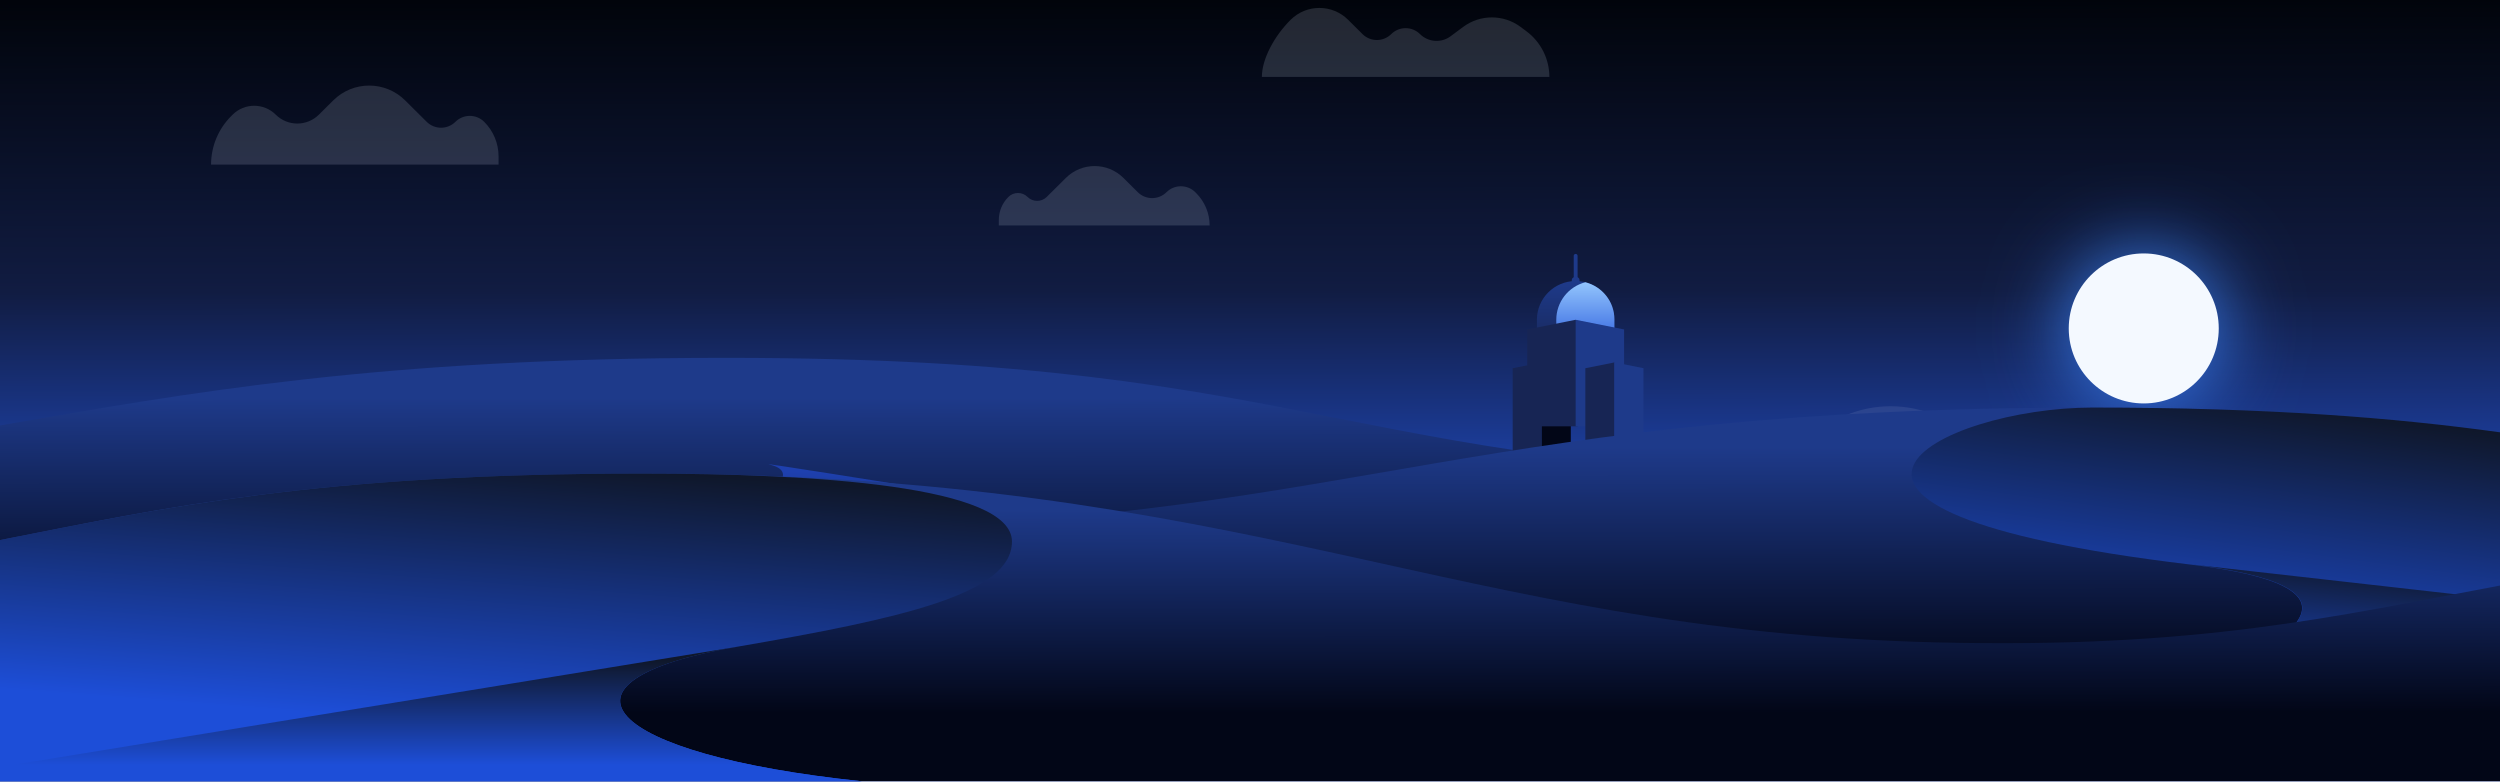
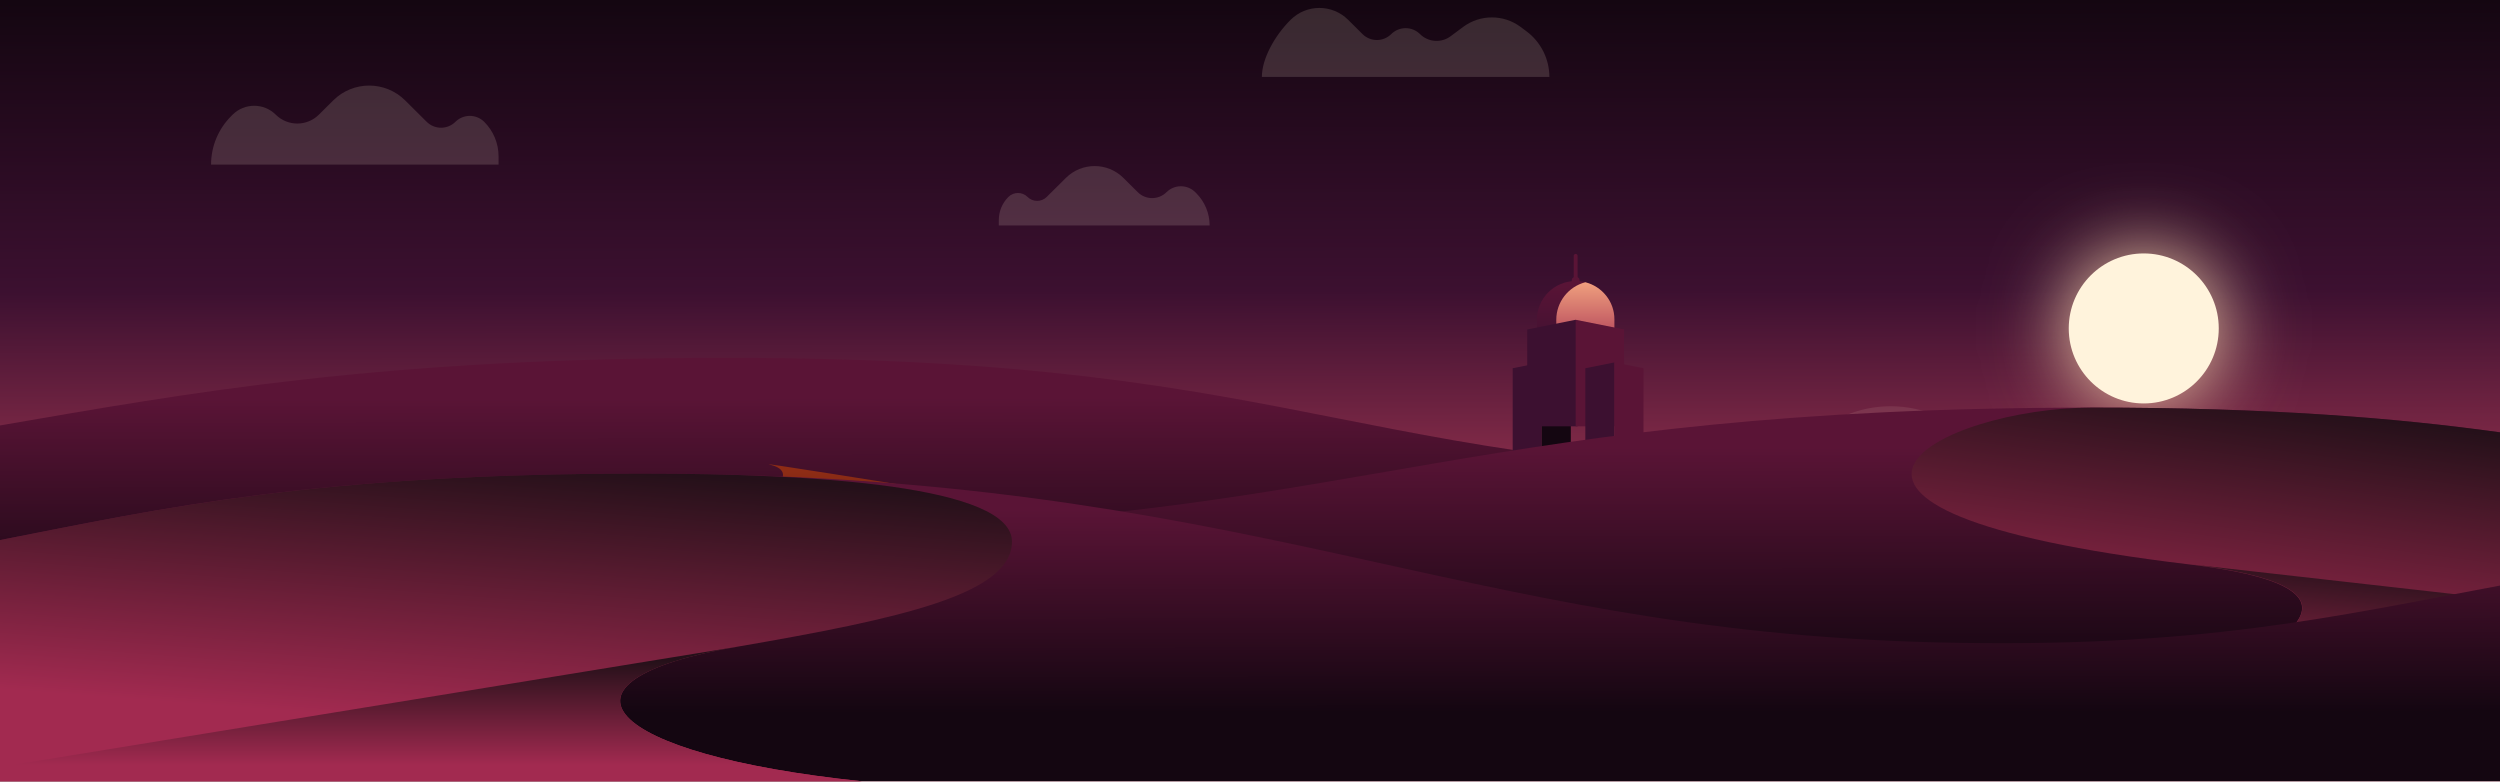
<svg xmlns="http://www.w3.org/2000/svg" xmlns:xlink="http://www.w3.org/1999/xlink" viewBox="0 0 1600 500">
  <defs>
    <linearGradient id="a" x1="50.31%" x2="50%" y1="74.74%" y2="0%">
-       <stop offset="0%" stop-color="#2456DF" />
-       <stop offset="50.28%" stop-color="#111C42" />
-       <stop offset="100%" stop-color="#01040B" />
+       <stop offset="0%" stop-color="#B63E59" />
+       <stop offset="50.28%" stop-color="#3C1030" />
+       <stop offset="100%" stop-color="#140611" />
    </linearGradient>
    <linearGradient id="b" x1="50%" x2="50%" y1="0%" y2="100%">
-       <stop offset="0%" stop-color="#1E3A8A" />
-       <stop offset="100%" stop-color="#172554" />
+       <stop offset="0%" stop-color="#5A1436" />
+       <stop offset="100%" stop-color="#3C1030" />
    </linearGradient>
    <linearGradient id="c" x1="50%" x2="50%" y1="0%" y2="100%">
-       <stop offset="0%" stop-color="#93C5FD" />
-       <stop offset="100%" stop-color="#1D4ED8" />
+       <stop offset="0%" stop-color="#F0A07E" />
+       <stop offset="100%" stop-color="#A22A50" />
    </linearGradient>
    <circle id="e" cx="622" cy="663" r="60" />
    <filter id="d" width="260%" height="260%" x="-80%" y="-80%" filterUnits="objectBoundingBox">
      <feOffset in="SourceAlpha" result="shadowOffsetOuter1" />
      <feGaussianBlur in="shadowOffsetOuter1" result="shadowBlurOuter1" stdDeviation="32" />
-       <feColorMatrix in="shadowBlurOuter1" values="0 0 0 0 0.231 0 0 0 0 0.51 0 0 0 0 0.96 0 0 0 1 0" />
+       <feColorMatrix in="shadowBlurOuter1" values="0 0 0 0 1 0 0 0 0 0.86 0 0 0 0 0.7 0 0 0 1 0" />
    </filter>
    <linearGradient id="f" x1="49.87%" x2="49.87%" y1="3.62%" y2="77.75%">
-       <stop offset="0%" stop-color="#1E40AF" />
-       <stop offset="100%" stop-color="#0F172A" />
+       <stop offset="0%" stop-color="#8E2C15" />
+       <stop offset="100%" stop-color="#241019" />
    </linearGradient>
    <linearGradient id="g" x1="100%" x2="72.45%" y1="0%" y2="85.2%">
-       <stop offset="0%" stop-color="#020617" />
-       <stop offset="100%" stop-color="#1E3A8A" />
+       <stop offset="0%" stop-color="#140611" />
+       <stop offset="100%" stop-color="#5A1436" />
    </linearGradient>
    <linearGradient id="h" x1="49.48%" x2="49.87%" y1="11.66%" y2="77.75%">
-       <stop offset="0%" stop-color="#1E3A8A" />
-       <stop offset="100%" stop-color="#020617" />
+       <stop offset="0%" stop-color="#5A1436" />
+       <stop offset="100%" stop-color="#140611" />
    </linearGradient>
    <linearGradient id="i" x1="91.59%" x2="70.98%" y1="5.89%" y2="88%">
-       <stop offset="0%" stop-color="#0F172A" />
-       <stop offset="100%" stop-color="#1D4ED8" />
+       <stop offset="0%" stop-color="#241019" />
+       <stop offset="100%" stop-color="#A22A50" />
    </linearGradient>
    <linearGradient id="j" x1="70.98%" x2="70.98%" y1="9.88%" y2="88%">
-       <stop offset="0%" stop-color="#0F172A" />
-       <stop offset="100%" stop-color="#1D4ED8" />
+       <stop offset="0%" stop-color="#241019" />
+       <stop offset="100%" stop-color="#A22A50" />
    </linearGradient>
  </defs>
  <g fill="none" fill-rule="evenodd">
    <rect width="1600" height="500" fill="url(#a)" />
    <g transform="translate(90 -191.8) scale(0.92)">
-       <g fill="#DBEAFE" opacity=".15" transform="translate(49 214)">
+       <g fill="#FFE9D6" opacity=".15" transform="translate(49 214)">
        <path d="M554.67 131.48a9.46 9.46 0 0 1 13.33 0 9.46 9.46 0 0 0 13.33 0l13.33-13.24a28.39 28.39 0 0 1 40 0l10 9.93a14.2 14.2 0 0 0 20 0 14.2 14.2 0 0 1 20 0l.6.6a31.8 31.8 0 0 1 9.4 22.56H548v-3.84c0-6.01 2.4-11.78 6.67-16.01zM751 8.25c11.07-11 28.93-11 40 0l10 9.94a14.19 14.19 0 0 0 20 0 14.19 14.19 0 0 1 20 0 16.36 16.36 0 0 0 21.3 1.5l8.7-6.47a33.47 33.47 0 0 1 40 0l4.06 3.03A39.6 39.6 0 0 1 931 48H731c0-12.72 8.93-28.75 20-39.75zM14.1 75.14l.9-.9a21.29 21.29 0 0 1 30 0 21.29 21.29 0 0 0 30 0l10-9.93a35.48 35.48 0 0 1 50 0l15 14.9a14.2 14.2 0 0 0 20 0 14.2 14.2 0 0 1 20 0c6.4 6.35 10 15 10 24.02V109H0c0-12.71 5.07-24.9 14.1-33.86z" />
      </g>
    </g>
    <g transform="translate(874.4 -320.2) scale(0.8)">
      <use fill="black" filter="url(#d)" xlink:href="#e" />
-       <use fill="#F4F9FF" xlink:href="#e" />
+       <use fill="#FFF3DC" xlink:href="#e" />
    </g>
    <g transform="translate(0 -132.1) scale(1.5625 0.6173)">
      <g transform="translate(0 255)">
        <path fill="url(#h)" d="M1024 685H0V400.08C77.3 366.4 155.26 330 297.4 330c250 0 250.76 125.25 500 125 84.03-.08 160.02-18.2 226.6-40.93V685z" />
      </g>
    </g>
    <g transform="translate(837.3 -97.9) scale(0.62)">
      <g transform="translate(211 420)">
-         <path fill="#1E3A8A" d="M65 0a2 2 0 0 1 2 2v23h-4V2c0-1.1.9-2 2-2z" />
-         <path fill="#1E3A8A" d="M64 24h2a3 3 0 0 1 3 3v2h-8v-2a3 3 0 0 1 3-3z" />
+         <path fill="#5A1436" d="M65 0a2 2 0 0 1 2 2v23h-4V2c0-1.1.9-2 2-2z" />
+         <path fill="#5A1436" d="M64 24h2a3 3 0 0 1 3 3v2h-8v-2a3 3 0 0 1 3-3z" />
        <path fill="url(#b)" d="M65 108h40V68a40 40 0 1 0-80 0v40h40z" />
-         <polygon fill="#172554" points="0 118 30 112 30 218 0 218" />
-         <polygon fill="#020617" points="60 118 30 112 30 218 60 218" />
+         <polygon fill="#3C1030" points="0 118 30 112 30 218 0 218" />
+         <polygon fill="#140611" points="60 118 30 112 30 218 60 218" />
        <path fill="url(#c)" d="M45 107V68a40.02 40.02 0 0 1 30.03-38.75C92.27 33.65 105 49.11 105 67.5V107H45z" />
-         <polygon fill="#172554" points="15 78 65 68 67 70 67 178 15 178" />
-         <polygon fill="#1E3A8A" points="115 78 65 68 65 70 65 178 115 178" />
-         <polygon fill="#172554" points="75 118 105 112 105 218 75 218" />
-         <polygon fill="#1E3A8A" points="135 118 105 112 105 218 135 218" />
+         <polygon fill="#3C1030" points="15 78 65 68 67 70 67 178 15 178" />
+         <polygon fill="#5A1436" points="115 78 65 68 65 70 65 178 115 178" />
+         <polygon fill="#3C1030" points="75 118 105 112 105 218 75 218" />
+         <polygon fill="#5A1436" points="135 118 105 112 105 218 135 218" />
      </g>
    </g>
    <g transform="translate(0 -132.1) scale(1.5625 0.6173)">
      <g transform="translate(146 245)">
        <path fill="url(#f)" d="M169.12 450.57C192.22 464.04 143.85 532.52 24 656h649C328.94 514.3 160.98 445.83 169.12 450.57z" />
        <path fill="url(#g)" d="M178.5 538.5C137.83 567.17 199.67 606.33 364 656H0l178.5-117.5z" />
      </g>
    </g>
-     <circle cx="1210" cy="334" r="74" fill="#DBEAFE" opacity=".09" />
+     <circle cx="1210" cy="334" r="74" fill="#FFE9D6" opacity=".09" />
    <g transform="translate(0 -132.1) scale(1.5625 0.6173)">
      <g transform="translate(0 636)">
        <path fill="url(#h)" d="M1024 356H0V185.82c137.51-15.4 203.1-50.49 356.67-60.1C555.24 113.3 606.71.59 856.74.59 929.52.58 981.18 11.2 1024 26.26V356z" />
        <path fill="url(#i)" d="M1024 26.21V326H856.91c99.31-86.5 112.63-140.75 39.97-162.78C710.24 106.64 795.12.58 856.9.58c72.7 0 124.3 10.6 167.09 25.63z" />
        <path fill="url(#i)" d="M1024 199.32V326H857c99.31-86.6 112.63-140.94 39.97-163L1024 199.32z" />
      </g>
    </g>
-     <circle cx="430" cy="424" r="52" fill="#DBEAFE" opacity=".08" />
+     <circle cx="430" cy="424" r="52" fill="#FFE9D6" opacity=".08" />
    <g transform="translate(0 -132.1) scale(1.5625 0.6173)">
      <g transform="translate(0 705)">
        <path fill="url(#h)" d="M0 319V68.93C67.12 35.69 129.55 0 263 0c250 0 331.46 162.6 530 175 107.42 6.71 163-26.77 231-58.92V319H0z" />
        <path fill="url(#i)" d="M353.02 319H0V68.93C67.12 35.69 129.55 0 263 0c71.14 0 151.5 12.76 151.5 70.5 0 54.5-45.5 79.72-112.5 109-82.26 35.95-54.57 111.68 51.02 139.5z" />
        <path fill="url(#j)" d="M353.02 319H0v-14.8l302-124.7c-82.26 35.95-54.57 111.68 51.02 139.5z" />
      </g>
    </g>
  </g>
</svg>
